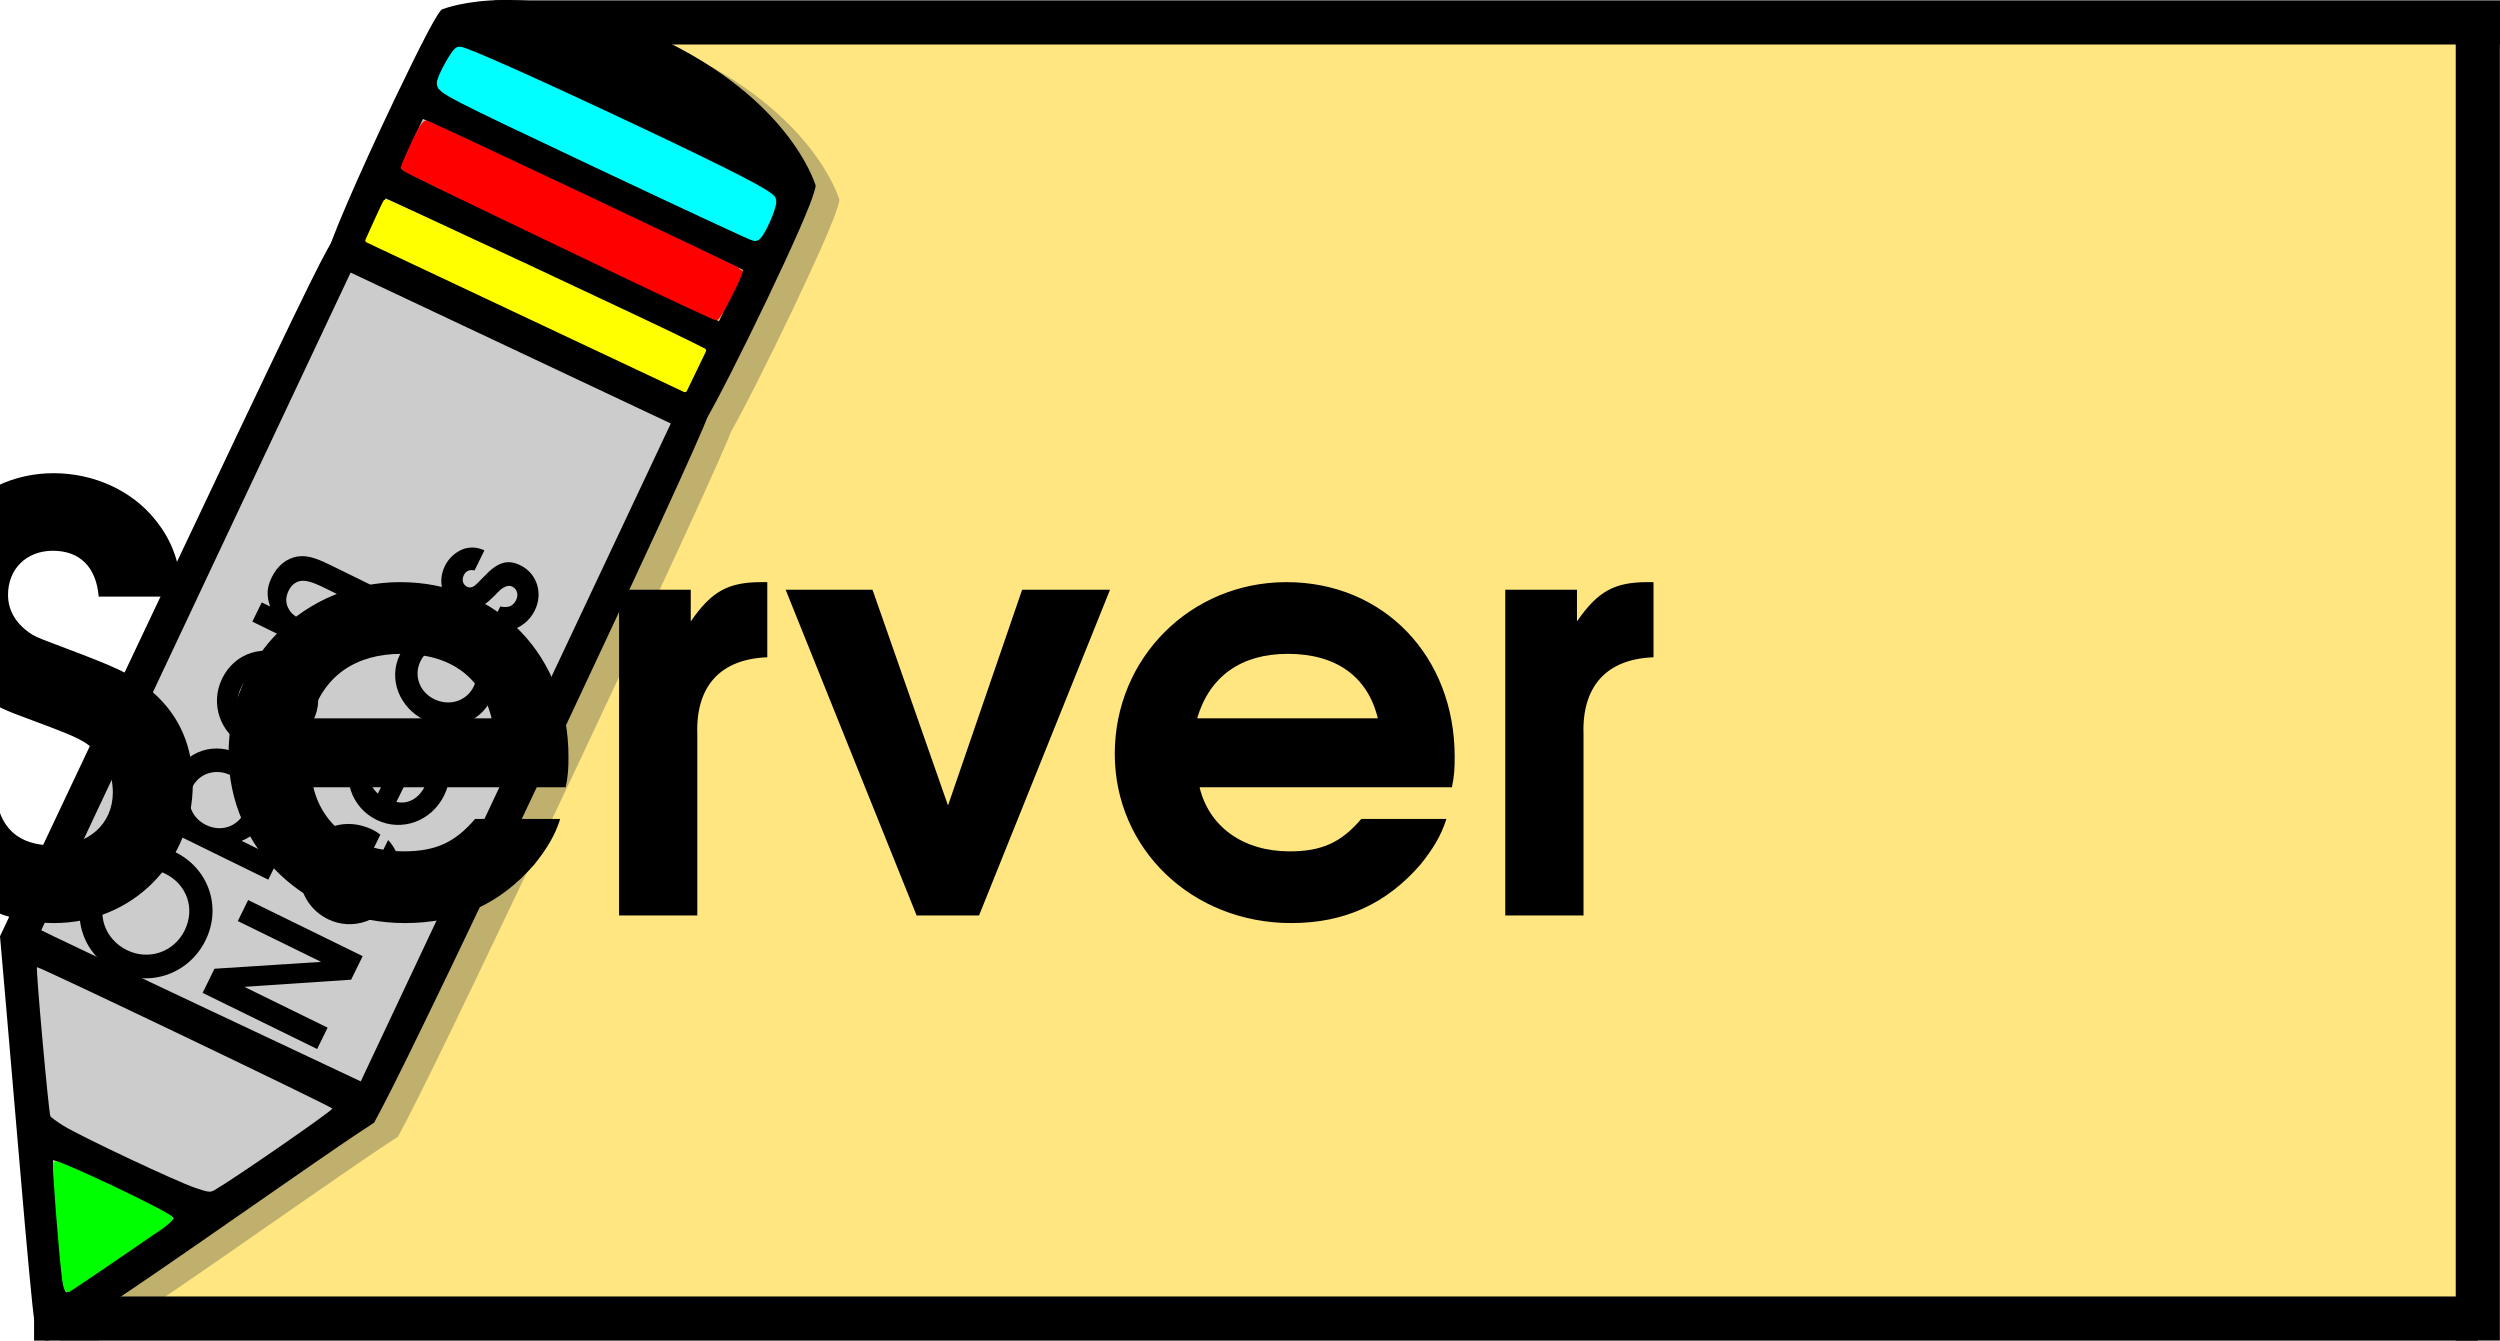
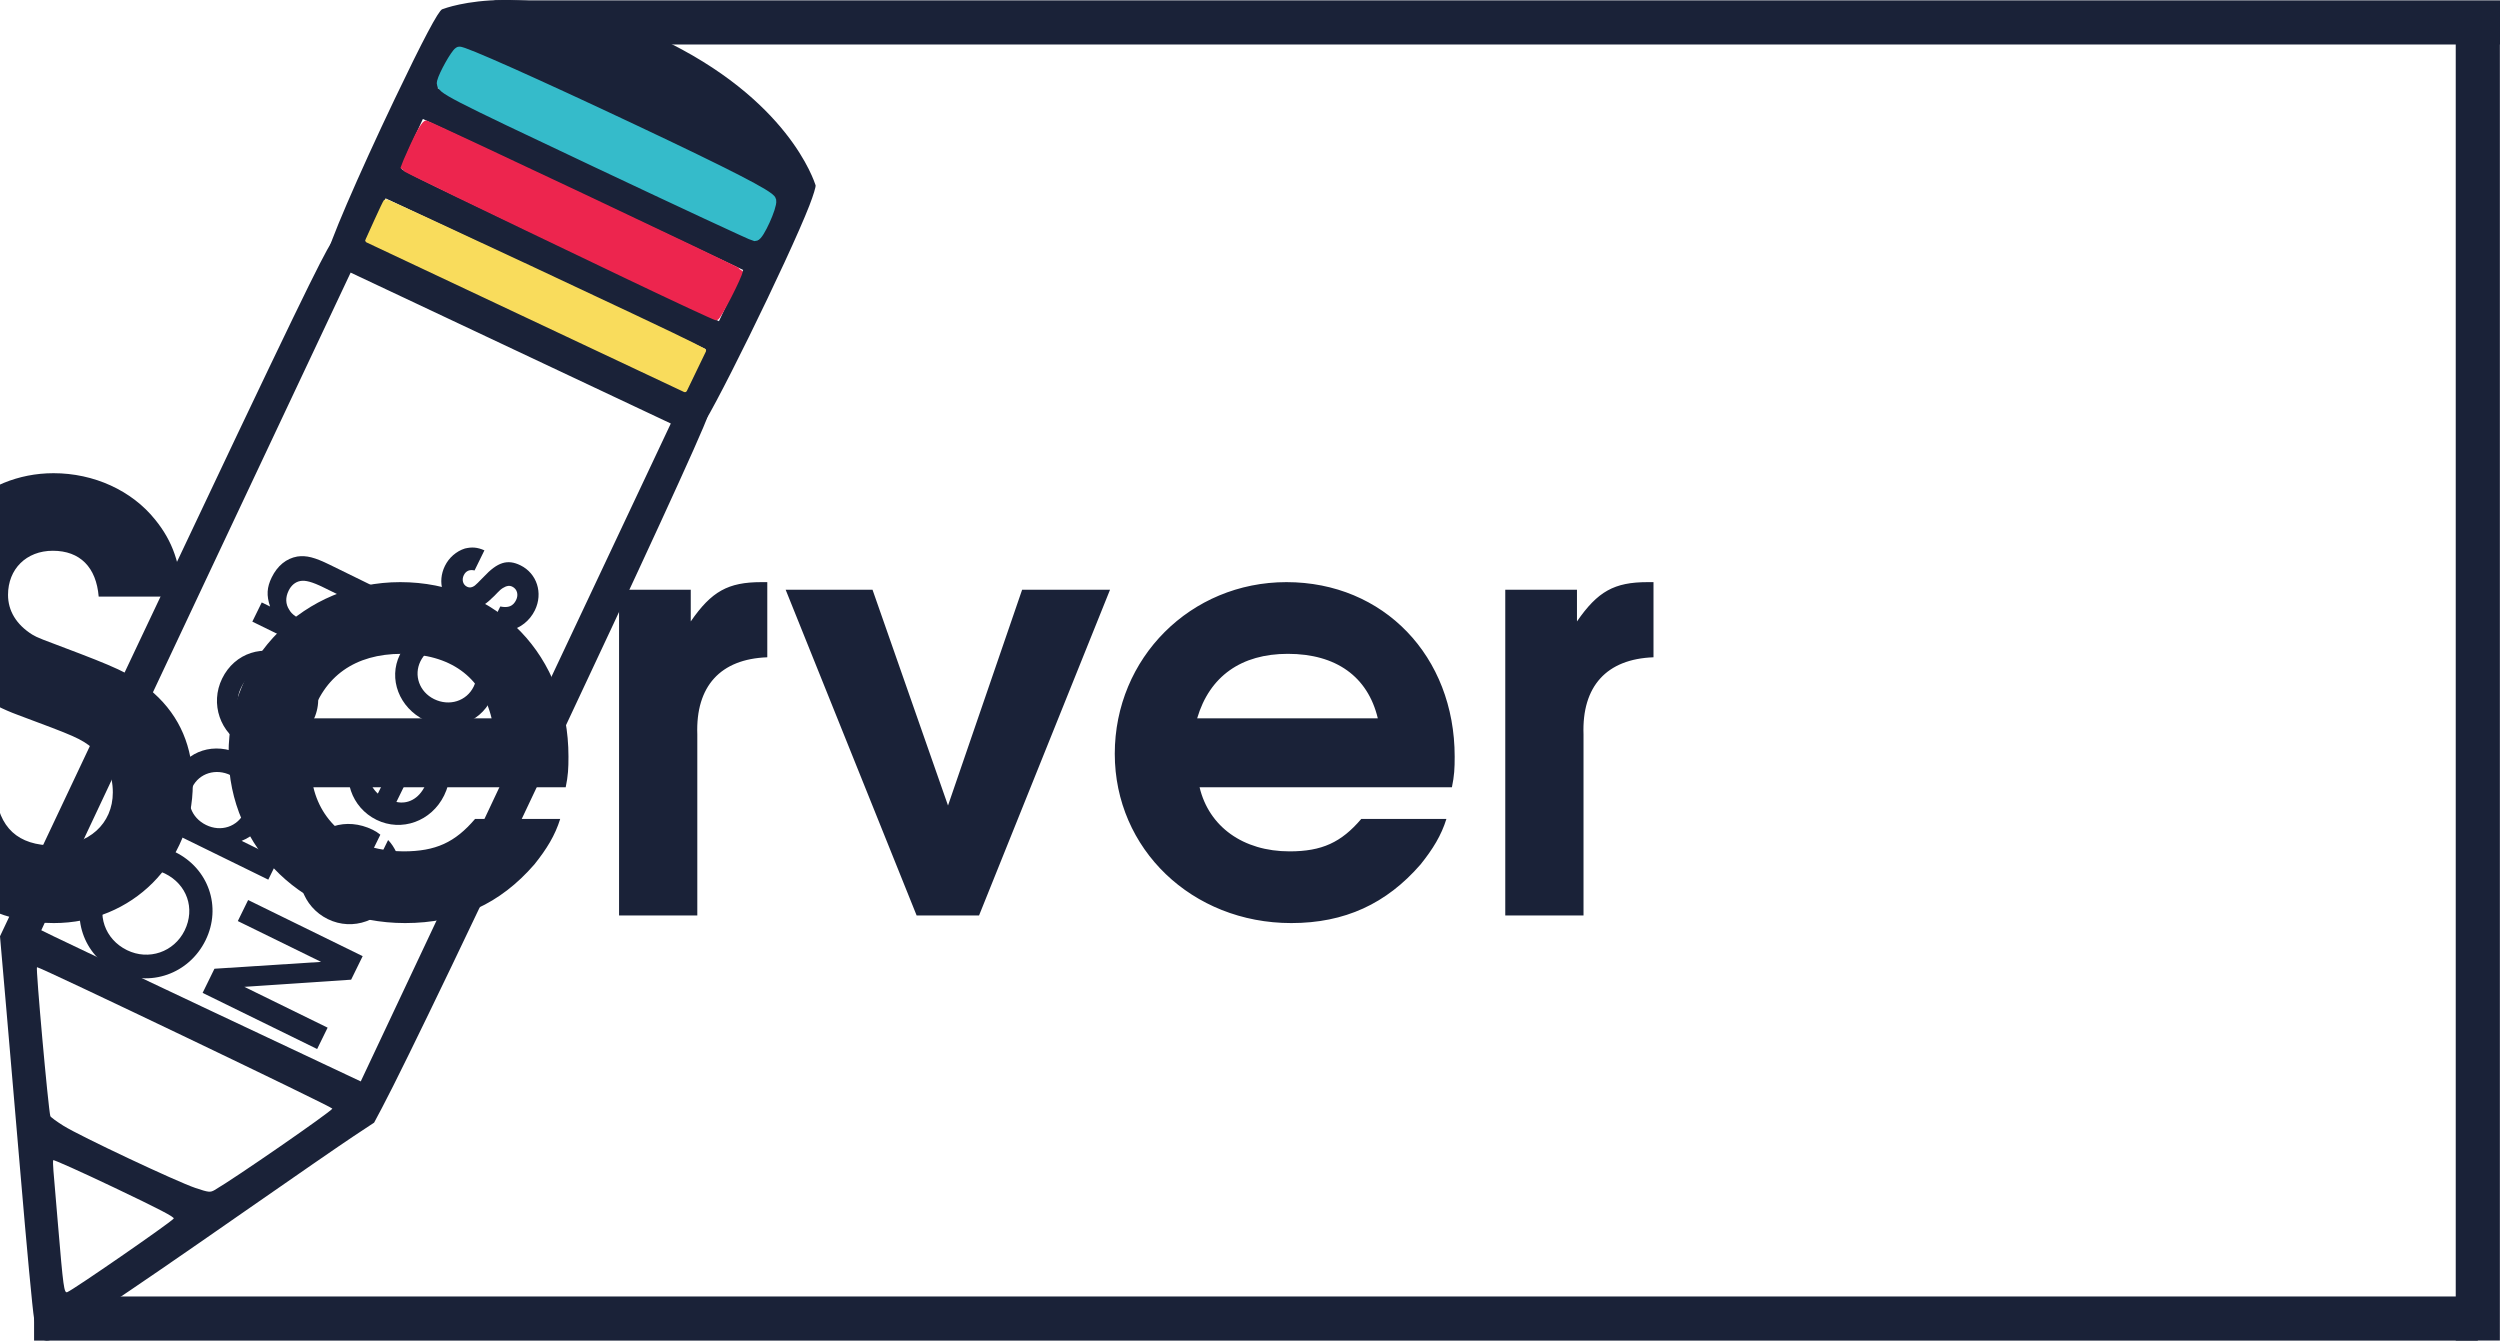
<svg xmlns="http://www.w3.org/2000/svg" width="113.314mm" height="60.764mm" viewBox="0 0 113.314 60.764" version="1.1" id="svg5">
  <defs id="defs2" />
-   <g id="layer2" style="display:inline">
-     <path id="rect877" style="fill:#ffe680;stroke-width:0.5;stroke-linejoin:round;paint-order:fill markers stroke" transform="translate(-42.89015,-61.83321)" d="m 65.913,63.032 89.073,0.339 0.893,59.081 -110.545,-0.552 z" />
-   </g>
+   <g id="layer2" style="display:inline" />
  <g id="layer1" transform="translate(-42.89015,-61.83321)">
-     <g id="g9601-9" transform="rotate(25.23304,69.31434,114.5097)" style="opacity:0.353;fill:#4d4d4d">
-       <path style="fill:#4d4d4d;stroke-width:1" d="m 51.076,131.644 c -0.23,-0.326 -1.641,-2.713 -3.458,-5.849 -1.066,-1.84 -2.7,-4.655 -3.632,-6.256 l -1.694,-2.91 0.014,-14.599 c 0.017,-17.689 0.069,-19.237 0.17,-20.297 l 0.028,-0.289 0.277,-0.036 c 1.521,-0.199 16.65,-0.2 18.17,-2.75e-4 0.256,0.034 0.277,0.049 0.307,0.219 0.214,1.212 0.224,30.221 0.012,34.656 l -0.036,0.758 -0.579,0.953 c -0.319,0.524 -1.678,2.864 -3.022,5.199 -3.571,6.208 -4.963,8.504 -5.456,8.997 -0.223,0.224 -0.439,0.184 -0.744,-0.136 -0.141,-0.148 -0.301,-0.333 -0.356,-0.411 z m 0.85,-1.724 c 0.196,-0.2 2.865,-4.801 2.942,-5.072 0.023,-0.08 -0.762,-0.111 -3.022,-0.121 -1.679,-0.007 -3.05,0.018 -3.047,0.056 0.003,0.038 0.102,0.234 0.219,0.437 0.117,0.203 0.661,1.142 1.208,2.088 1.451,2.509 1.591,2.724 1.7,2.613 z m -3.364,-6.747 c 0.873,0.104 5.723,0.104 6.61,-10e-4 0.629,-0.074 0.692,-0.096 0.826,-0.289 0.577,-0.829 3.244,-5.431 3.252,-5.61 0.003,-0.07 -14.775,-0.161 -14.844,-0.091 -0.047,0.046 3.196,5.581 3.426,5.849 0.029,0.034 0.358,0.098 0.73,0.143 z m 3.329,-7.563 7.997,-2.2e-4 7.9e-5,-17.541 7.8e-5,-15.425 -8.022,-2.16e-4 -8.022,-2.18e-4 -7.7e-5,15.401 c -6.4e-5,12.836 0.011,17.528 0.024,17.542 0.013,0.013 3.623,0.024 8.022,0.024 z m -4.952,-1.543 c -0.195,-1.37 -0.251,-1.177 -0.229,-17.41 0.016,-12.348 0.076,-11.859 0.165,-12.553 0.024,-0.186 0.078,-0.297 0.166,-0.343 0.227,-0.118 0.646,-0.117 0.831,0.001 0.163,0.104 0.181,0.193 0.214,1.068 0.11,2.909 0.164,10.337 0.152,16.87 -0.008,4.233 -0.044,8.091 -0.112,10.1 -0.083,2.474 -0.158,2.832 -0.603,2.873 -0.326,0.03 -0.521,-0.172 -0.583,-0.605 z m 8.862,0.202 c -0.107,-0.352 -0.192,-1.531 -0.224,-3.124 -0.123,-6.091 -0.101,-17.911 0.034,-24.538 0.051,-2.528 0.066,-2.715 0.226,-2.823 0.207,-0.139 0.518,-0.157 0.787,-0.046 0.187,0.077 0.201,0.111 0.236,0.554 0.091,1.171 0.148,-0.002 0.164,11.783 0.022,16.01 -0.047,17.242 -0.234,18.19 -0.074,0.374 -0.307,0.499 -0.658,0.355 -0.282,-0.116 -0.247,-0.078 -0.33,-0.352 z" id="path2054-7" />
-       <path d="m 61.358,71.011 c 0.183,2.572 0.04,11.104 -0.189,11.333 -0.153,0.153 -2.724,0.233 -8.204,0.255 -5.887,0.023 -10.231,-0.084 -10.403,-0.256 -0.158,-0.158 -0.284,-3.831 -0.263,-7.694 0.016,-2.935 0.086,-4.444 0.213,-4.571 0.142,-0.142 2.912,-3.015 9.451,-3.015 6.48,2.64e-4 9.115,2.872 9.259,3.016 0.042,0.042 0.103,0.461 0.137,0.932 z m -3.561,0.288 c -3.434,-0.077 -13.166,-0.016 -13.656,0.086 -0.176,0.037 -0.193,0.06 -0.244,0.346 -0.03,0.169 -0.054,0.613 -0.052,0.987 l 0.003,0.68 h 8.019 8.019 l 0.007,-0.539 c 0.009,-0.67 -0.064,-1.363 -0.152,-1.451 -0.037,-0.037 -0.911,-0.086 -1.942,-0.109 z m -13.947,4.843 c 0.005,0.658 0.037,1.224 0.071,1.259 0.074,0.074 1.589,0.091 9.797,0.106 l 6.168,0.011 0.001,-1.284 10e-4,-1.284 -8.024,-0.002 -8.024,-0.002 z m -0.005,3.847 v 1.066 l 8.021,2e-6 h 8.021 l 0.002,-1.066 0.002,-1.066 -8.022,-2.17e-4 -8.022,-2.19e-4 z" style="fill:#4d4d4d;stroke-width:0.265" id="path3519-7" />
+     <text xml:space="preserve" style="font-size:26.652px;line-height:0.85;font-family:sans-serif;letter-spacing:0px;word-spacing:0px;fill:#1a2238;stroke:none;stroke-width:0;stroke-miterlimit:4;stroke-dasharray:none;fill-opacity:1" x="152.856" y="103.328" id="text4633">
+       <tspan style="font-style:normal;font-variant:normal;font-weight:600;font-stretch:normal;font-size:26.652px;font-family:'URW Gothic';-inkscape-font-specification:'URW Gothic, Semi-Bold';font-variant-ligatures:normal;font-variant-caps:normal;font-variant-numeric:normal;font-variant-east-asian:normal;text-align:end;text-anchor:end;fill:#1a2238;stroke:none;stroke-width:0;stroke-miterlimit:4;stroke-dasharray:none;fill-opacity:1" x="152.856" y="103.328" id="tspan4635">Server</tspan>
+     </text>
+     <path style="fill:#1a2238;stroke-width:1;fill-opacity:1" d="m 44.435,121.597 c -0.069,-0.393 -0.328,-3.154 -0.634,-6.764 -0.18,-2.119 -0.458,-5.362 -0.619,-7.207 l -0.292,-3.355 6.236,-13.2 c 7.556,-15.994 8.263,-17.372 8.806,-18.288 l 0.148,-0.25 0.266,0.085 c 1.46,0.468 15.146,6.917 16.436,7.746 0.217,0.139 0.23,0.162 0.184,0.329 -0.324,1.188 -12.681,27.433 -14.763,31.355 l -0.356,0.67 -0.93,0.615 c -0.512,0.338 -2.739,1.875 -4.95,3.415 -5.877,4.094 -8.115,5.577 -8.771,5.813 -0.297,0.107 -0.476,-0.021 -0.615,-0.44 -0.064,-0.194 -0.13,-0.43 -0.147,-0.524 z m 1.504,-1.197 c 0.263,-0.097 4.638,-3.121 4.824,-3.334 0.055,-0.062 -0.642,-0.426 -2.682,-1.398 -1.516,-0.722 -2.767,-1.284 -2.78,-1.249 -0.013,0.036 -0.008,0.255 0.012,0.489 0.02,0.233 0.111,1.315 0.203,2.404 0.243,2.888 0.278,3.142 0.424,3.088 z m -0.167,-7.537 c 0.745,0.466 5.133,2.534 5.98,2.817 0.6,0.201 0.667,0.208 0.87,0.09 0.875,-0.504 5.25,-3.529 5.333,-3.688 0.033,-0.062 -13.296,-6.444 -13.389,-6.411 -0.062,0.022 0.511,6.411 0.606,6.752 0.012,0.043 0.282,0.241 0.599,0.44 z m 6.235,-5.423 7.234,3.409 7.478,-15.867 6.576,-13.953 -7.256,-3.42 -7.256,-3.42 -6.565,13.931 c -5.472,11.611 -7.462,15.86 -7.456,15.878 0.006,0.018 3.267,1.567 7.246,3.442 z" id="path2054" />
+     <path d="m 79.583,71.132 c -0.931,2.405 -4.697,10.062 -5.002,10.171 -0.204,0.073 -2.564,-0.95 -7.53,-3.267 -5.335,-2.488 -9.219,-4.437 -9.301,-4.667 -0.076,-0.211 1.376,-3.587 3.042,-7.072 1.265,-2.649 1.972,-3.983 2.141,-4.044 0.189,-0.068 3.919,-1.486 9.834,1.302 5.862,2.763 7.021,6.484 7.09,6.675 0.02,0.055 -0.103,0.461 -0.274,0.901 z m -3.344,-1.257 c -3.074,-1.534 -11.903,-5.627 -12.39,-5.744 -0.175,-0.042 -0.2,-0.028 -0.369,0.209 -0.099,0.14 -0.31,0.531 -0.468,0.87 l -0.287,0.617 7.254,3.418 7.254,3.418 0.236,-0.484 c 0.294,-0.602 0.523,-1.26 0.481,-1.378 -0.018,-0.049 -0.787,-0.466 -1.71,-0.927 z M 61.558,68.31 c -0.276,0.597 -0.489,1.123 -0.472,1.169 0.035,0.099 1.399,0.759 8.817,4.272 l 5.574,2.64 0.548,-1.161 0.548,-1.161 -7.258,-3.422 -7.258,-3.422 z m -1.645,3.478 -0.455,0.965 7.255,3.419 7.255,3.419 0.456,-0.964 0.456,-0.964 -7.257,-3.42 -7.257,-3.42 z" style="fill:#1a2238;stroke-width:0.265;fill-opacity:1" id="path3519" />
+     <g id="g17790" style="stroke:#1a2238;fill:#1a2238;fill-opacity:1;stroke-opacity:1">
+       <path style="fill:#1a2238;stroke:#1a2238;stroke-width:2;stroke-linecap:butt;stroke-linejoin:miter;stroke-miterlimit:4;stroke-dasharray:none;stroke-opacity:1;fill-opacity:1" d="M 44.435,121.597 H 155.198" id="path17092" />
+       <path style="fill:#1a2238;stroke:#1a2238;stroke-width:2;stroke-linecap:butt;stroke-linejoin:miter;stroke-miterlimit:4;stroke-dasharray:none;stroke-opacity:1;fill-opacity:1" d="M 65.302,62.85 H 156.204" id="path17092-7" />
+       <path style="fill:#1a2238;stroke:#1a2238;stroke-width:2;stroke-linecap:butt;stroke-linejoin:miter;stroke-miterlimit:4;stroke-dasharray:none;stroke-opacity:1;fill-opacity:1" d="M 155.198,122.594 V 62.356" id="path17289" />
    </g>
-     <path id="rect1282" style="fill:#cccccc;stroke-width:0.5;stroke-linejoin:round;paint-order:fill markers stroke" d="m 58.937,73.075 15.756,7.139 -15.462,31.944 -14.077,9.281 -1.455,-17.05 z" />
-     <text xml:space="preserve" style="font-size:26.652px;line-height:0.85;font-family:sans-serif;letter-spacing:0px;word-spacing:0px;fill:#000000;stroke:none;stroke-width:0;stroke-miterlimit:4;stroke-dasharray:none" x="152.856" y="103.328" id="text4633">
-       <tspan style="font-style:normal;font-variant:normal;font-weight:600;font-stretch:normal;font-size:26.652px;font-family:'URW Gothic';-inkscape-font-specification:'URW Gothic, Semi-Bold';font-variant-ligatures:normal;font-variant-caps:normal;font-variant-numeric:normal;font-variant-east-asian:normal;text-align:end;text-anchor:end;fill:#000000;stroke:none;stroke-width:0;stroke-miterlimit:4;stroke-dasharray:none" x="152.856" y="103.328" id="tspan4635">Server</tspan>
-     </text>
-     <g id="g9601" transform="rotate(25.23304,70.20122,111.7849)">
-       <path style="fill:#000000;stroke-width:1" d="m 51.076,131.644 c -0.23,-0.326 -1.641,-2.713 -3.458,-5.849 -1.066,-1.84 -2.7,-4.655 -3.632,-6.256 l -1.694,-2.91 0.014,-14.599 c 0.017,-17.689 0.069,-19.237 0.17,-20.297 l 0.028,-0.289 0.277,-0.036 c 1.521,-0.199 16.65,-0.2 18.17,-2.75e-4 0.256,0.034 0.277,0.049 0.307,0.219 0.214,1.212 0.224,30.221 0.012,34.656 l -0.036,0.758 -0.579,0.953 c -0.319,0.524 -1.678,2.864 -3.022,5.199 -3.571,6.208 -4.963,8.504 -5.456,8.997 -0.223,0.224 -0.439,0.184 -0.744,-0.136 -0.141,-0.148 -0.301,-0.333 -0.356,-0.411 z m 0.85,-1.724 c 0.196,-0.2 2.865,-4.801 2.942,-5.072 0.023,-0.08 -0.762,-0.111 -3.022,-0.121 -1.679,-0.007 -3.05,0.018 -3.047,0.056 0.003,0.038 0.102,0.234 0.219,0.437 0.117,0.203 0.661,1.142 1.208,2.088 1.451,2.509 1.591,2.724 1.7,2.613 z m -3.364,-6.747 c 0.873,0.104 5.723,0.104 6.61,-10e-4 0.629,-0.074 0.692,-0.096 0.826,-0.289 0.577,-0.829 3.244,-5.431 3.252,-5.61 0.003,-0.07 -14.775,-0.161 -14.844,-0.091 -0.047,0.046 3.196,5.581 3.426,5.849 0.029,0.034 0.358,0.098 0.73,0.143 z m 3.329,-7.563 7.997,-2.2e-4 7.9e-5,-17.541 7.8e-5,-15.425 -8.022,-2.16e-4 -8.022,-2.18e-4 -7.7e-5,15.401 c -6.4e-5,12.836 0.011,17.528 0.024,17.542 0.013,0.013 3.623,0.024 8.022,0.024 z" id="path2054" />
-       <path d="m 61.358,71.011 c 0.183,2.572 0.04,11.104 -0.189,11.333 -0.153,0.153 -2.724,0.233 -8.204,0.255 -5.887,0.023 -10.231,-0.084 -10.403,-0.256 -0.158,-0.158 -0.284,-3.831 -0.263,-7.694 0.016,-2.935 0.086,-4.444 0.213,-4.571 0.142,-0.142 2.912,-3.015 9.451,-3.015 6.48,2.64e-4 9.115,2.872 9.259,3.016 0.042,0.042 0.103,0.461 0.137,0.932 z m -3.561,0.288 c -3.434,-0.077 -13.166,-0.016 -13.656,0.086 -0.176,0.037 -0.193,0.06 -0.244,0.346 -0.03,0.169 -0.054,0.613 -0.052,0.987 l 0.003,0.68 h 8.019 8.019 l 0.007,-0.539 c 0.009,-0.67 -0.064,-1.363 -0.152,-1.451 -0.037,-0.037 -0.911,-0.086 -1.942,-0.109 z m -13.947,4.843 c 0.005,0.658 0.037,1.224 0.071,1.259 0.074,0.074 1.589,0.091 9.797,0.106 l 6.168,0.011 0.001,-1.284 10e-4,-1.284 -8.024,-0.002 -8.024,-0.002 z m -0.005,3.847 v 1.066 l 8.021,2e-6 h 8.021 l 0.002,-1.066 0.002,-1.066 -8.022,-2.17e-4 -8.022,-2.19e-4 z" style="fill:#000000;stroke-width:0.265" id="path3519" />
-     </g>
-     <g id="g17790" style="stroke:#000000">
-       <path style="fill:none;stroke:#000000;stroke-width:2;stroke-linecap:butt;stroke-linejoin:miter;stroke-miterlimit:4;stroke-dasharray:none;stroke-opacity:1" d="M 44.435,121.597 H 155.198" id="path17092" />
-       <path style="fill:none;stroke:#000000;stroke-width:2;stroke-linecap:butt;stroke-linejoin:miter;stroke-miterlimit:4;stroke-dasharray:none;stroke-opacity:1" d="M 65.302,62.85 H 156.204" id="path17092-7" />
-       <path style="fill:#000000;stroke:#000000;stroke-width:2;stroke-linecap:butt;stroke-linejoin:miter;stroke-miterlimit:4;stroke-dasharray:none;stroke-opacity:1" d="M 155.198,122.594 V 62.356" id="path17289" />
-     </g>
-     <path style="fill:#00ff00;stroke:#00ff00;stroke-width:0.756;stroke-linejoin:round;stroke-miterlimit:4;stroke-dasharray:none;stroke-opacity:0.999;paint-order:fill markers stroke" d="m 173.118,452.841 c -0.593,-4.708 -1.744,-19.592 -1.532,-19.805 0.417,-0.419 19.766,8.796 19.736,9.4 -0.009,0.18 -0.851,0.91 -1.872,1.623 -3.087,2.155 -15.043,10.283 -15.574,10.587 -0.324,0.186 -0.586,-0.438 -0.758,-1.804 z" id="path17902" transform="scale(0.2645833)" />
-     <path style="fill:#00ffff;stroke:#00ffff;stroke-width:1.89;stroke-linejoin:round;stroke-miterlimit:4;stroke-dasharray:none;stroke-opacity:0.999;paint-order:fill markers stroke" d="m 264.28,261.437 c -25.678,-12.132 -26.633,-12.626 -26.382,-13.662 0.295,-1.212 2.282,-4.765 2.871,-5.131 0.408,-0.253 12.91,5.322 29.802,13.292 16.237,7.66 23.412,11.352 23.567,12.128 0.194,0.97 -2.112,6.048 -2.725,6 -0.27,-0.021 -12.481,-5.703 -27.134,-12.626 z" id="path18167" transform="scale(0.2645833)" />
-     <path style="fill:#ff0000;stroke:#ff0000;stroke-width:0.756;stroke-linejoin:round;stroke-miterlimit:4;stroke-dasharray:none;stroke-opacity:0.999;paint-order:fill markers stroke" d="m 269.75,281.193 c -26.597,-12.716 -38.673,-18.561 -38.673,-18.716 -2e-4,-0.085 0.786,-1.893 1.748,-4.018 1.036,-2.289 1.977,-3.809 2.309,-3.729 0.903,0.216 53.817,25.226 53.817,25.437 0.002,0.776 -3.743,8.069 -4.128,8.038 -0.268,-0.021 -7.051,-3.177 -15.073,-7.012 z" id="path18434" transform="scale(0.2645833)" />
-     <path style="fill:#ffff00;fill-opacity:1;stroke:#ffff00;stroke-width:0.756;stroke-linejoin:round;stroke-miterlimit:4;stroke-dasharray:none;stroke-opacity:1;paint-order:fill markers stroke" d="m 252.25,287.697 -27.181,-12.805 1.479,-3.274 c 0.814,-1.801 1.551,-3.346 1.638,-3.433 0.147,-0.147 48.15,22.305 52.54,24.574 l 1.956,1.011 -1.625,3.366 -1.625,3.366 z" id="path18627" transform="scale(0.2645833)" />
-     <text xml:space="preserve" style="font-size:7.833px;line-height:0.85;font-family:sans-serif;text-align:center;letter-spacing:0px;word-spacing:0px;text-anchor:middle;display:inline;stroke-width:0.265" x="-56.234" y="85.923" id="text4633-6" transform="rotate(-63.88733)">
-       <tspan style="font-style:normal;font-variant:normal;font-weight:600;font-stretch:normal;font-size:7.833px;font-family:'URW Gothic';-inkscape-font-specification:'URW Gothic, Semi-Bold';font-variant-ligatures:normal;font-variant-caps:normal;font-variant-numeric:normal;font-variant-east-asian:normal;text-align:center;text-anchor:middle;stroke-width:0.265" x="-56.234" y="85.923" id="tspan4635-1" />
-       <tspan style="font-style:normal;font-variant:normal;font-weight:600;font-stretch:normal;font-size:7.833px;font-family:'URW Gothic';-inkscape-font-specification:'URW Gothic, Semi-Bold';font-variant-ligatures:normal;font-variant-caps:normal;font-variant-numeric:normal;font-variant-east-asian:normal;text-align:center;text-anchor:middle;stroke-width:0.265" x="-56.234" y="92.744" id="tspan24613-0">Open</tspan>
-       <tspan style="font-style:normal;font-variant:normal;font-weight:600;font-stretch:normal;font-size:7.833px;font-family:'URW Gothic';-inkscape-font-specification:'URW Gothic, Semi-Bold';font-variant-ligatures:normal;font-variant-caps:normal;font-variant-numeric:normal;font-variant-east-asian:normal;text-align:center;text-anchor:middle;stroke-width:0.265" x="-56.234" y="99.564" id="tspan28746">Needs</tspan>
+     <path style="fill:#35bbca;stroke:#35bbca;stroke-width:1.89;stroke-linejoin:round;stroke-miterlimit:4;stroke-dasharray:none;stroke-opacity:1;paint-order:fill markers stroke;fill-opacity:1" d="m 264.28,261.437 c -25.678,-12.132 -26.633,-12.626 -26.382,-13.662 0.295,-1.212 2.282,-4.765 2.871,-5.131 0.408,-0.253 12.91,5.322 29.802,13.292 16.237,7.66 23.412,11.352 23.567,12.128 0.194,0.97 -2.112,6.048 -2.725,6 -0.27,-0.021 -12.481,-5.703 -27.134,-12.626 z" id="path18167" transform="scale(0.2645833)" />
+     <path style="fill:#ed254e;stroke:#ed254e;stroke-width:0.756;stroke-linejoin:round;stroke-miterlimit:4;stroke-dasharray:none;stroke-opacity:1;paint-order:fill markers stroke;fill-opacity:1" d="m 269.75,281.193 c -26.597,-12.716 -38.673,-18.561 -38.673,-18.716 -2e-4,-0.085 0.786,-1.893 1.748,-4.018 1.036,-2.289 1.977,-3.809 2.309,-3.729 0.903,0.216 53.817,25.226 53.817,25.437 0.002,0.776 -3.743,8.069 -4.128,8.038 -0.268,-0.021 -7.051,-3.177 -15.073,-7.012 z" id="path18434" transform="scale(0.2645833)" />
+     <path style="fill:#f9dc5c;fill-opacity:1;stroke:#f9dc5c;stroke-width:0.756;stroke-linejoin:round;stroke-miterlimit:4;stroke-dasharray:none;stroke-opacity:1;paint-order:fill markers stroke" d="m 252.25,287.697 -27.181,-12.805 1.479,-3.274 c 0.814,-1.801 1.551,-3.346 1.638,-3.433 0.147,-0.147 48.15,22.305 52.54,24.574 l 1.956,1.011 -1.625,3.366 -1.625,3.366 z" id="path18627" transform="scale(0.2645833)" />
+     <text xml:space="preserve" style="font-size:7.833px;line-height:0.85;font-family:sans-serif;text-align:center;letter-spacing:0px;word-spacing:0px;text-anchor:middle;display:inline;stroke-width:0.265;fill:#1a2238;fill-opacity:1" x="-56.234" y="85.923" id="text4633-6" transform="rotate(-63.88733)">
+       <tspan style="font-style:normal;font-variant:normal;font-weight:600;font-stretch:normal;font-size:7.833px;font-family:'URW Gothic';-inkscape-font-specification:'URW Gothic, Semi-Bold';font-variant-ligatures:normal;font-variant-caps:normal;font-variant-numeric:normal;font-variant-east-asian:normal;text-align:center;text-anchor:middle;stroke-width:0.265;fill:#1a2238;fill-opacity:1" x="-56.234" y="85.923" id="tspan4635-1" />
+       <tspan style="font-style:normal;font-variant:normal;font-weight:600;font-stretch:normal;font-size:7.833px;font-family:'URW Gothic';-inkscape-font-specification:'URW Gothic, Semi-Bold';font-variant-ligatures:normal;font-variant-caps:normal;font-variant-numeric:normal;font-variant-east-asian:normal;text-align:center;text-anchor:middle;stroke-width:0.265;fill:#1a2238;fill-opacity:1" x="-56.234" y="92.744" id="tspan24613-0">Open</tspan>
+       <tspan style="font-style:normal;font-variant:normal;font-weight:600;font-stretch:normal;font-size:7.833px;font-family:'URW Gothic';-inkscape-font-specification:'URW Gothic, Semi-Bold';font-variant-ligatures:normal;font-variant-caps:normal;font-variant-numeric:normal;font-variant-east-asian:normal;text-align:center;text-anchor:middle;stroke-width:0.265;fill:#1a2238;fill-opacity:1" x="-56.234" y="99.564" id="tspan28746">Needs</tspan>
    </text>
  </g>
</svg>
